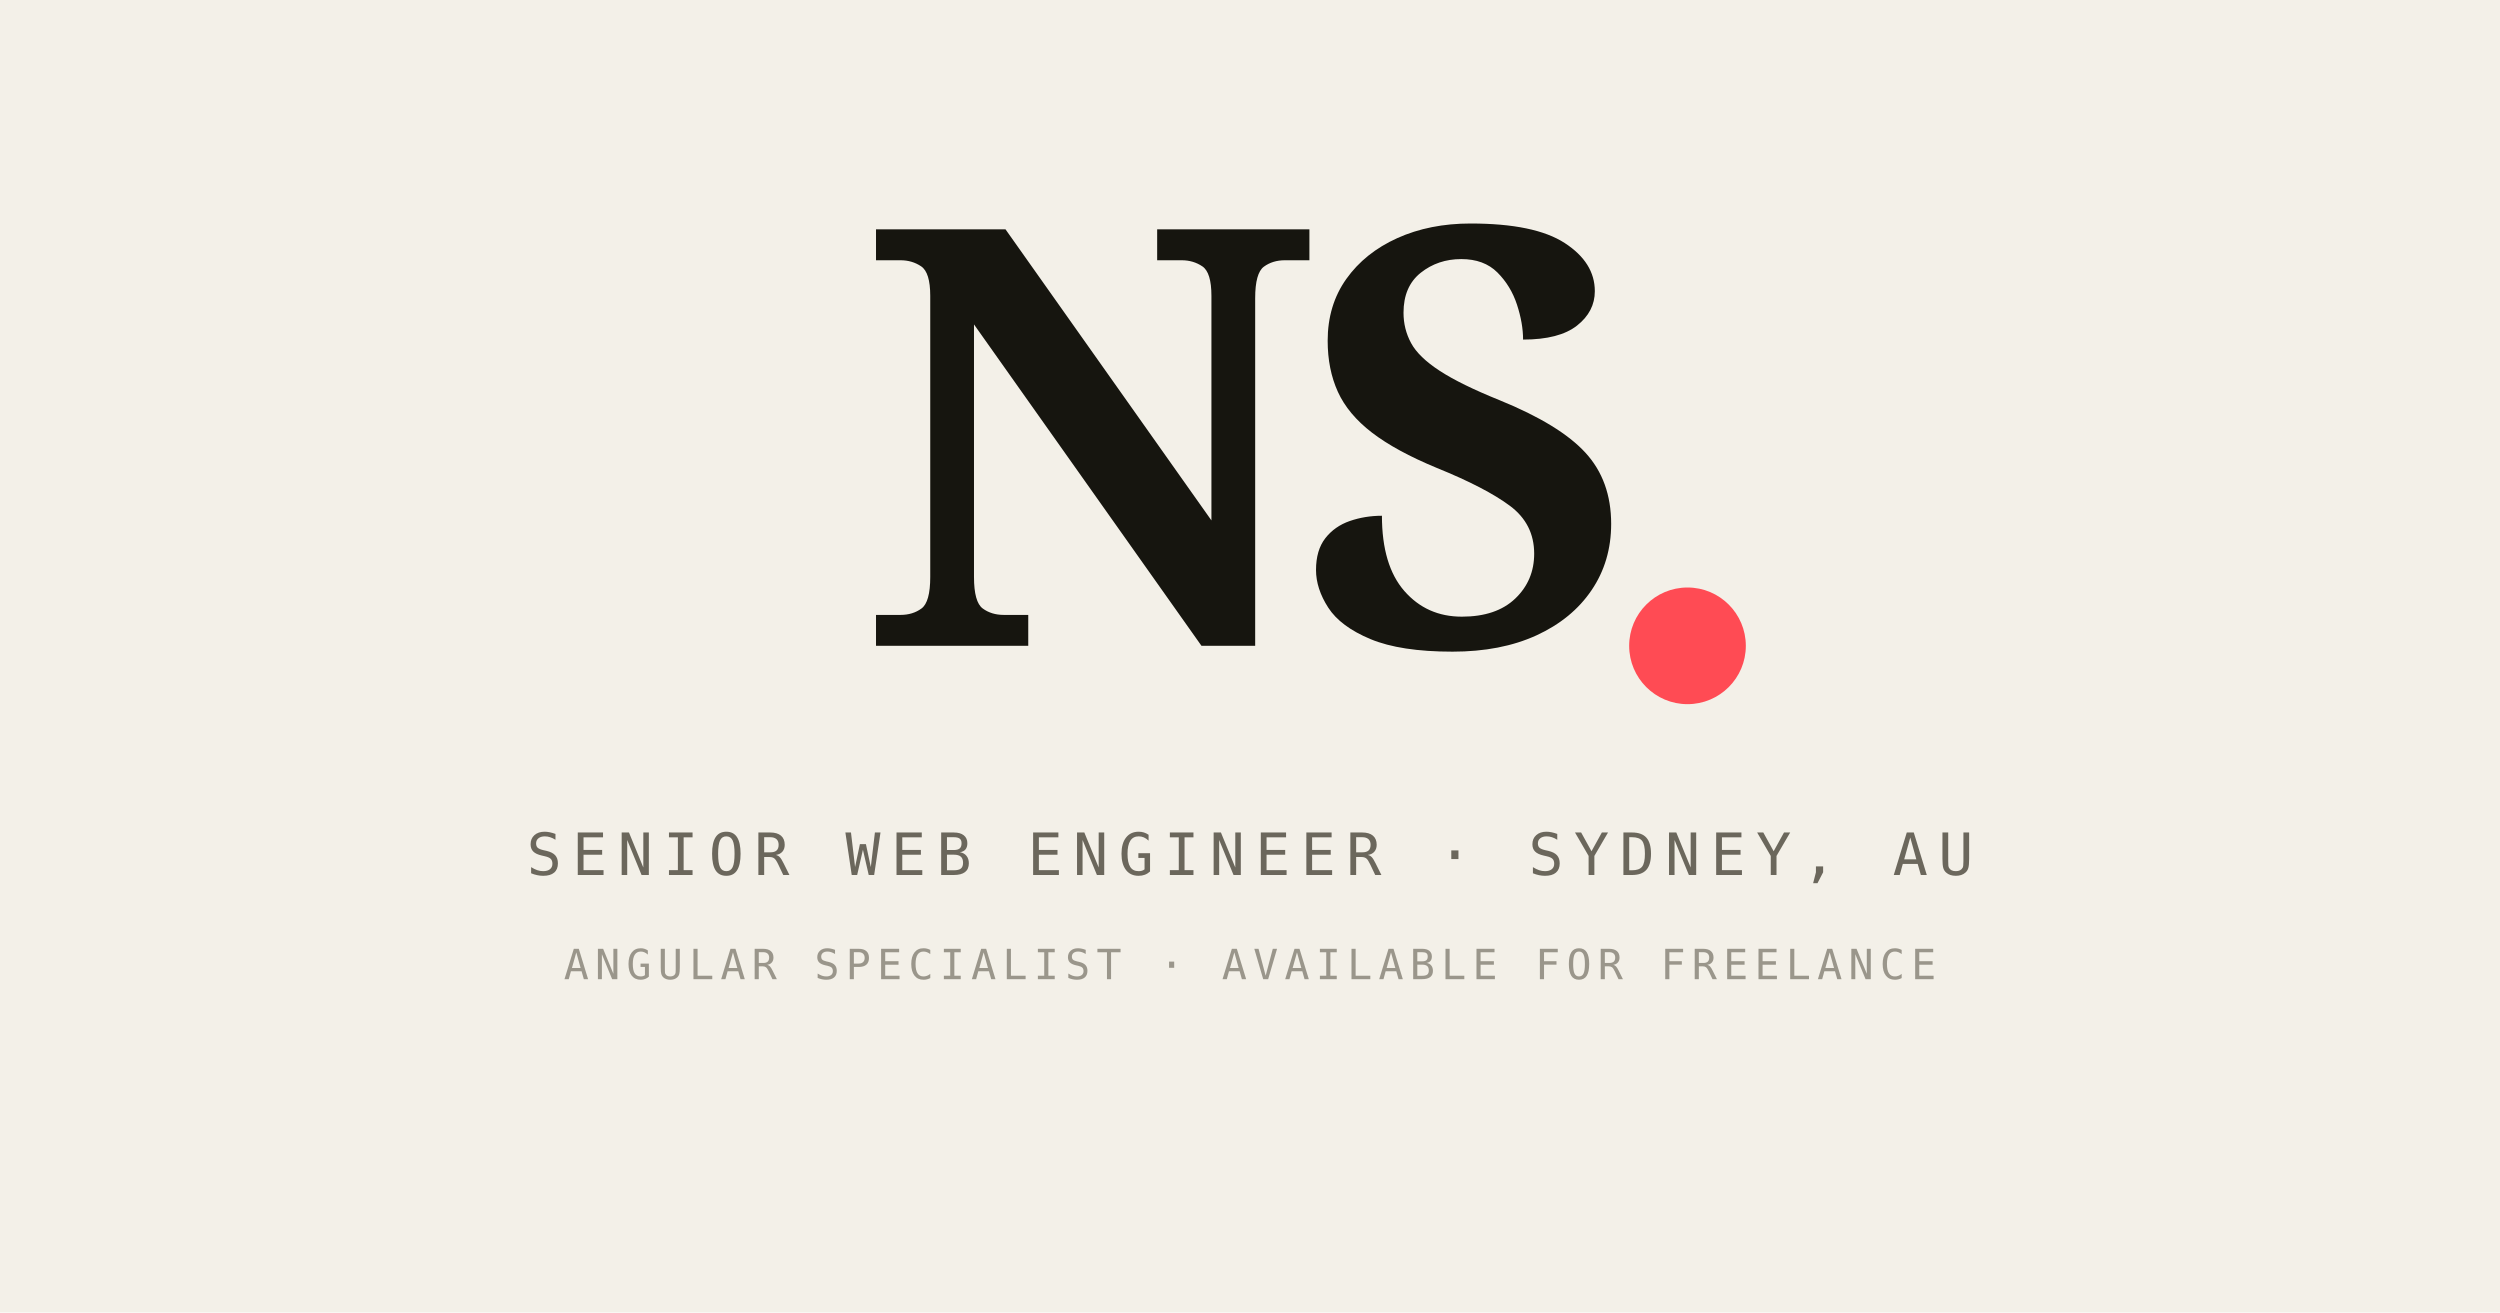
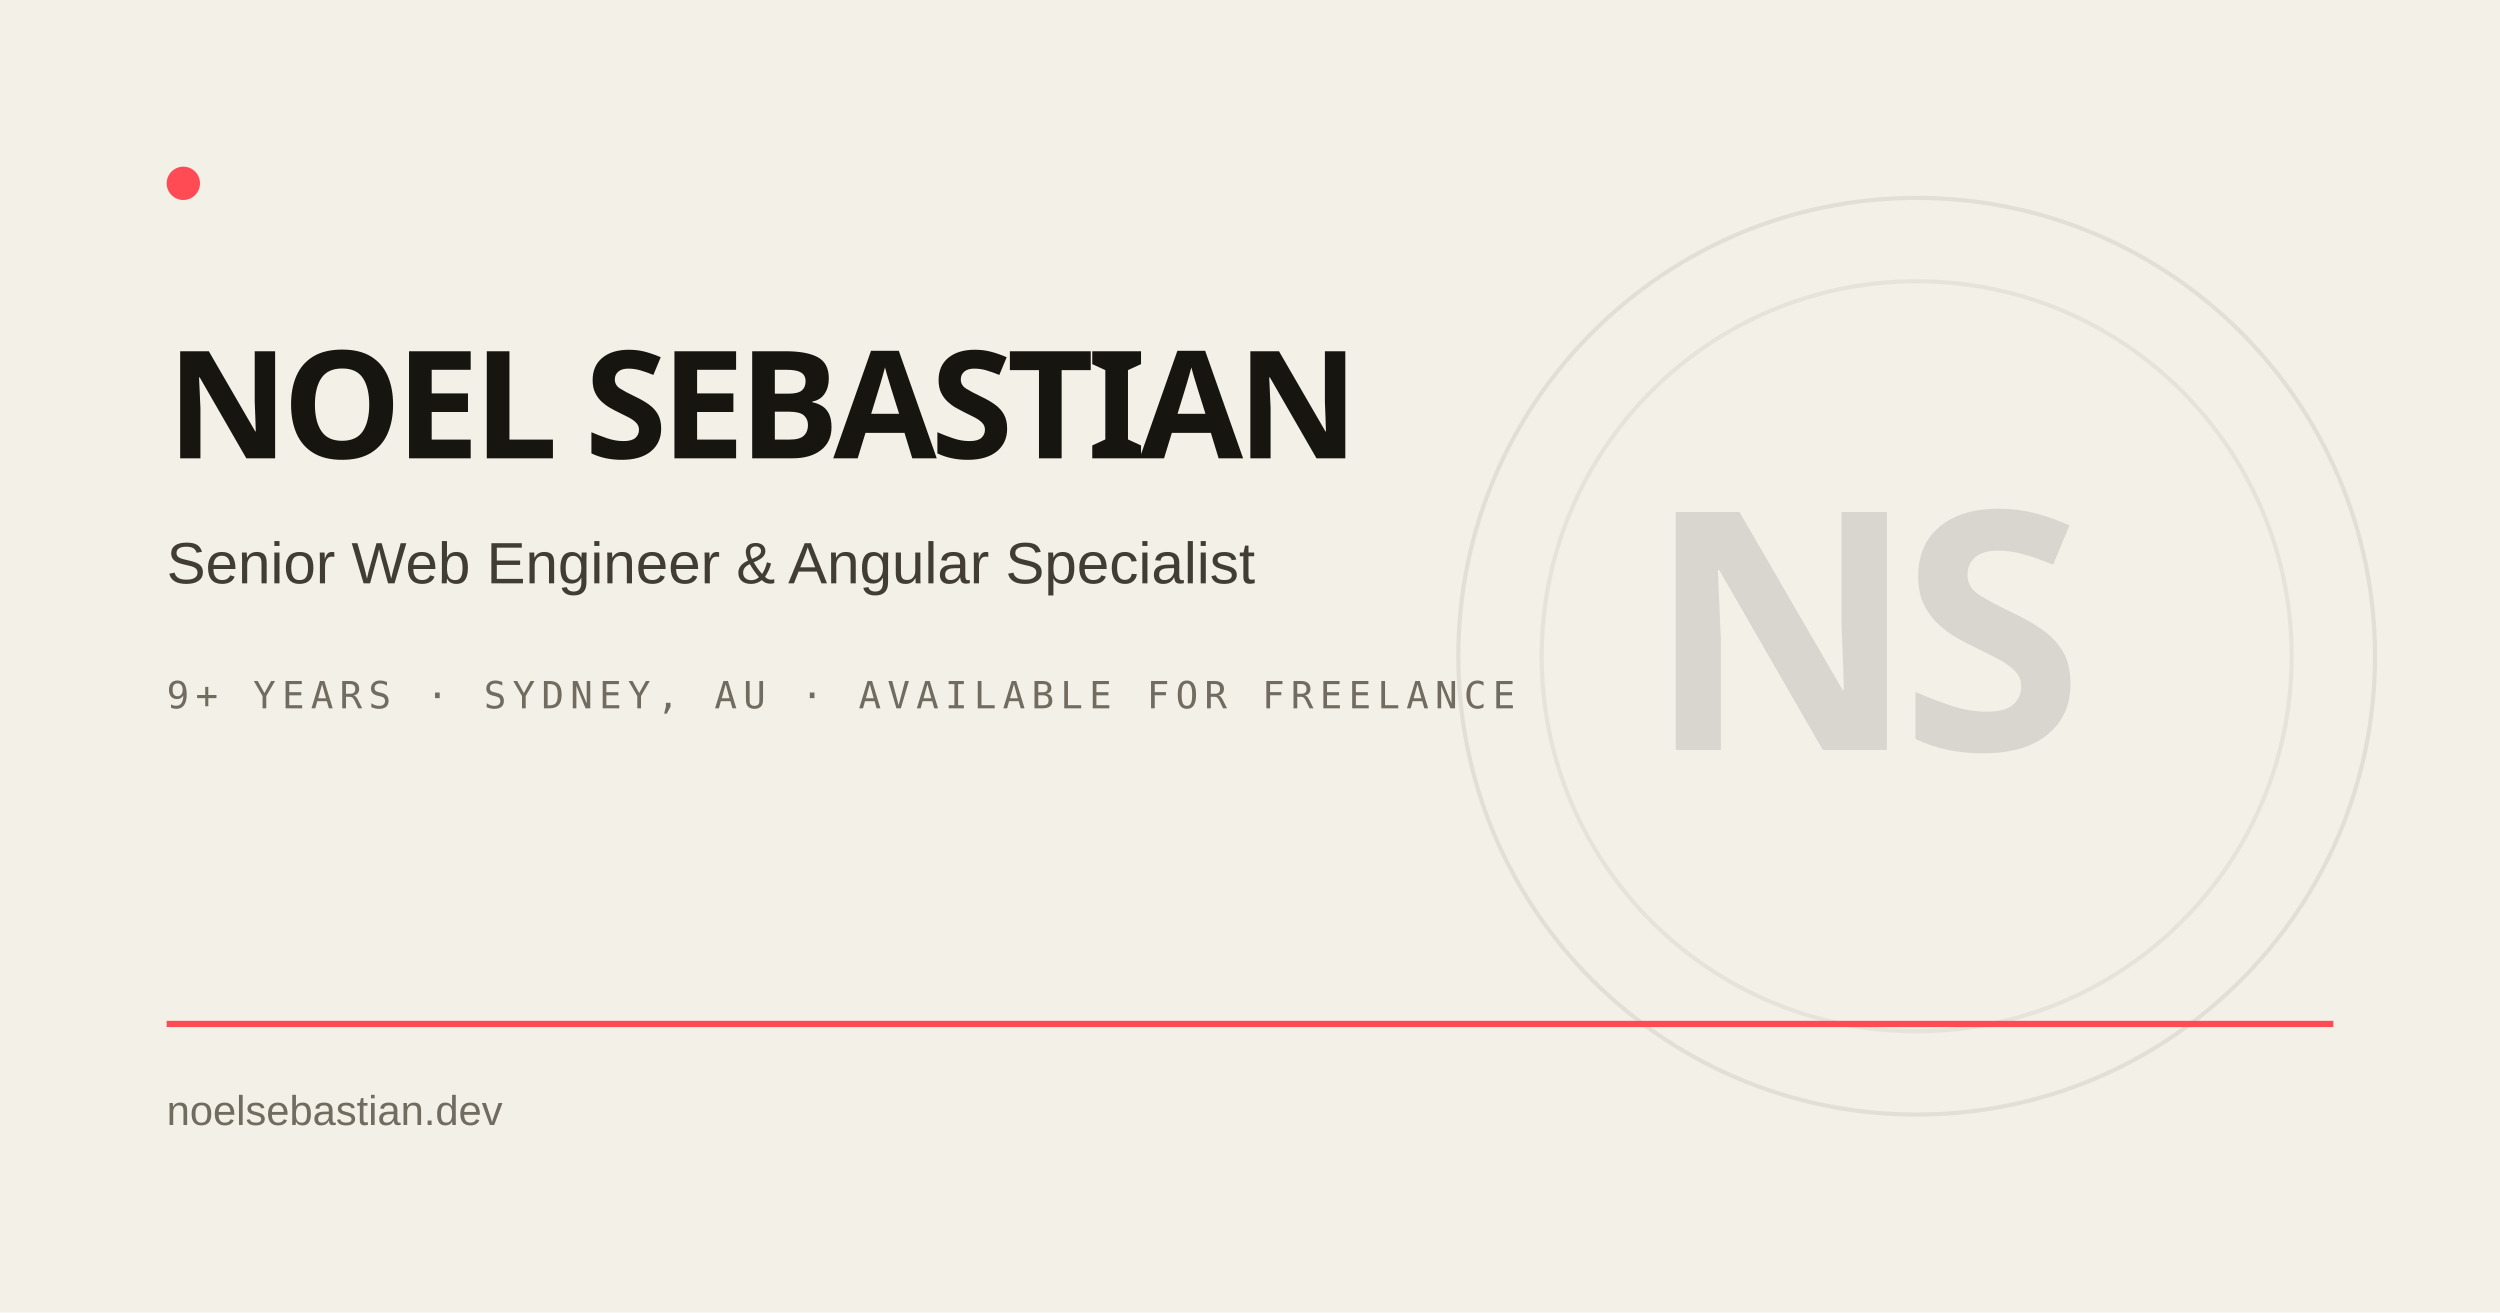
- <svg xmlns="http://www.w3.org/2000/svg" viewBox="0 0 1200 630">
+ <svg xmlns="http://www.w3.org/2000/svg" viewBox="0 0 1200 630" width="1200" height="630">
  <rect width="1200" height="630" fill="#F3F0E8" />
-   <text x="600" y="310" font-family="Georgia,serif" font-weight="900" font-size="280" fill="#16150F" text-anchor="middle" letter-spacing="-10">NS</text>
-   <circle cx="810" cy="310" r="28" fill="#FF4B54" />
-   <text x="600" y="420" font-family="monospace" font-size="28" fill="#6b675c" text-anchor="middle" letter-spacing="5">SENIOR WEB ENGINEER · SYDNEY, AU</text>
-   <text x="600" y="470" font-family="monospace" font-size="20" fill="#9a968b" text-anchor="middle" letter-spacing="3">ANGULAR SPECIALIST · AVAILABLE FOR FREELANCE</text>
+   <circle cx="920" cy="315" r="220" fill="none" stroke="#16150F" stroke-width="2" opacity="0.08" />
+   <circle cx="920" cy="315" r="180" fill="none" stroke="#16150F" stroke-width="2" opacity="0.06" />
+   <rect x="80" y="80" width="16" height="16" rx="8" fill="#FF4B54" />
+   <text x="80" y="220" font-family="'Bricolage Grotesque','Arial Black',sans-serif" font-size="72" font-weight="800" fill="#16150F" letter-spacing="-3">
+     NOEL SEBASTIAN
+   </text>
+   <text x="80" y="280" font-family="Manrope,Arial,sans-serif" font-size="28" fill="#413D34">
+     Senior Web Engineer &amp; Angular Specialist
+   </text>
+   <text x="80" y="340" font-family="'Space Mono',monospace" font-size="18" fill="#716B60" letter-spacing="3">
+     9+ YEARS · SYDNEY, AU · AVAILABLE FOR FREELANCE
+   </text>
+   <text x="790" y="360" font-family="'Bricolage Grotesque','Arial Black',sans-serif" font-size="160" font-weight="800" fill="#16150F" letter-spacing="-8" opacity="0.12">
+     NS
+   </text>
+   <rect x="80" y="490" width="1040" height="3" fill="#FF4B54" />
+   <text x="80" y="540" font-family="Manrope,Arial,sans-serif" font-size="20" fill="#716B60">
+     noelsebastian.dev
+   </text>
</svg>
